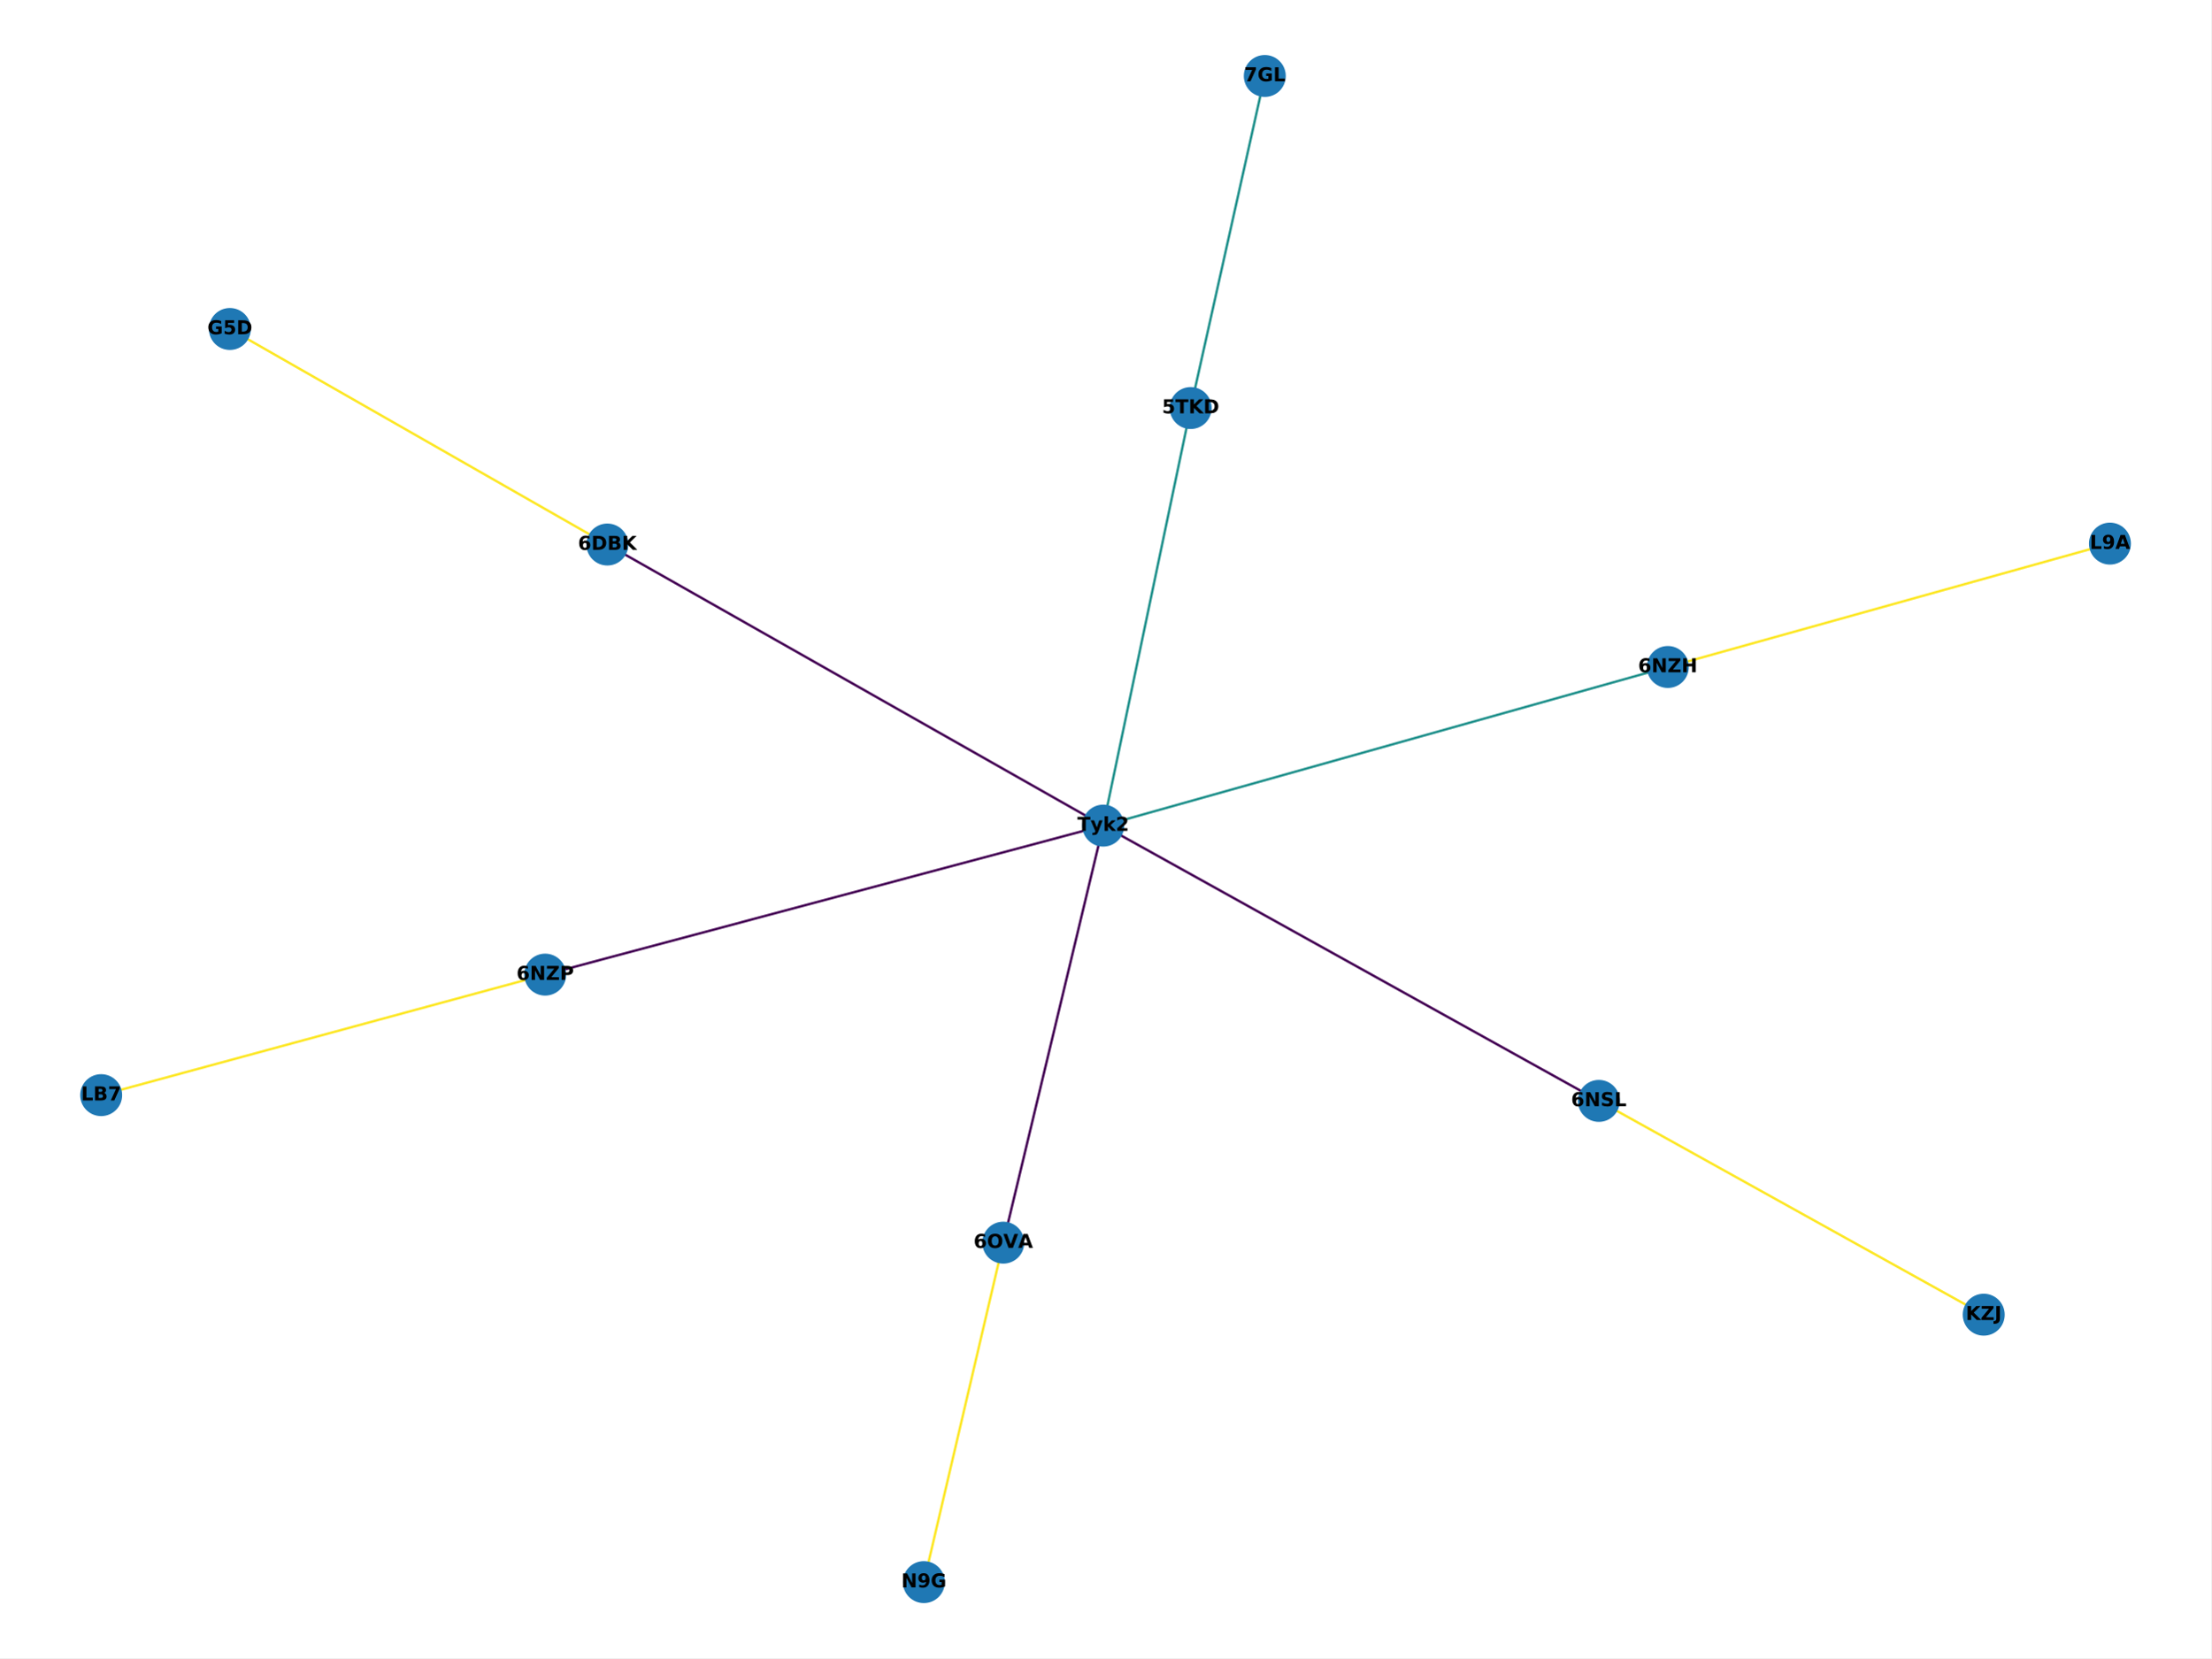
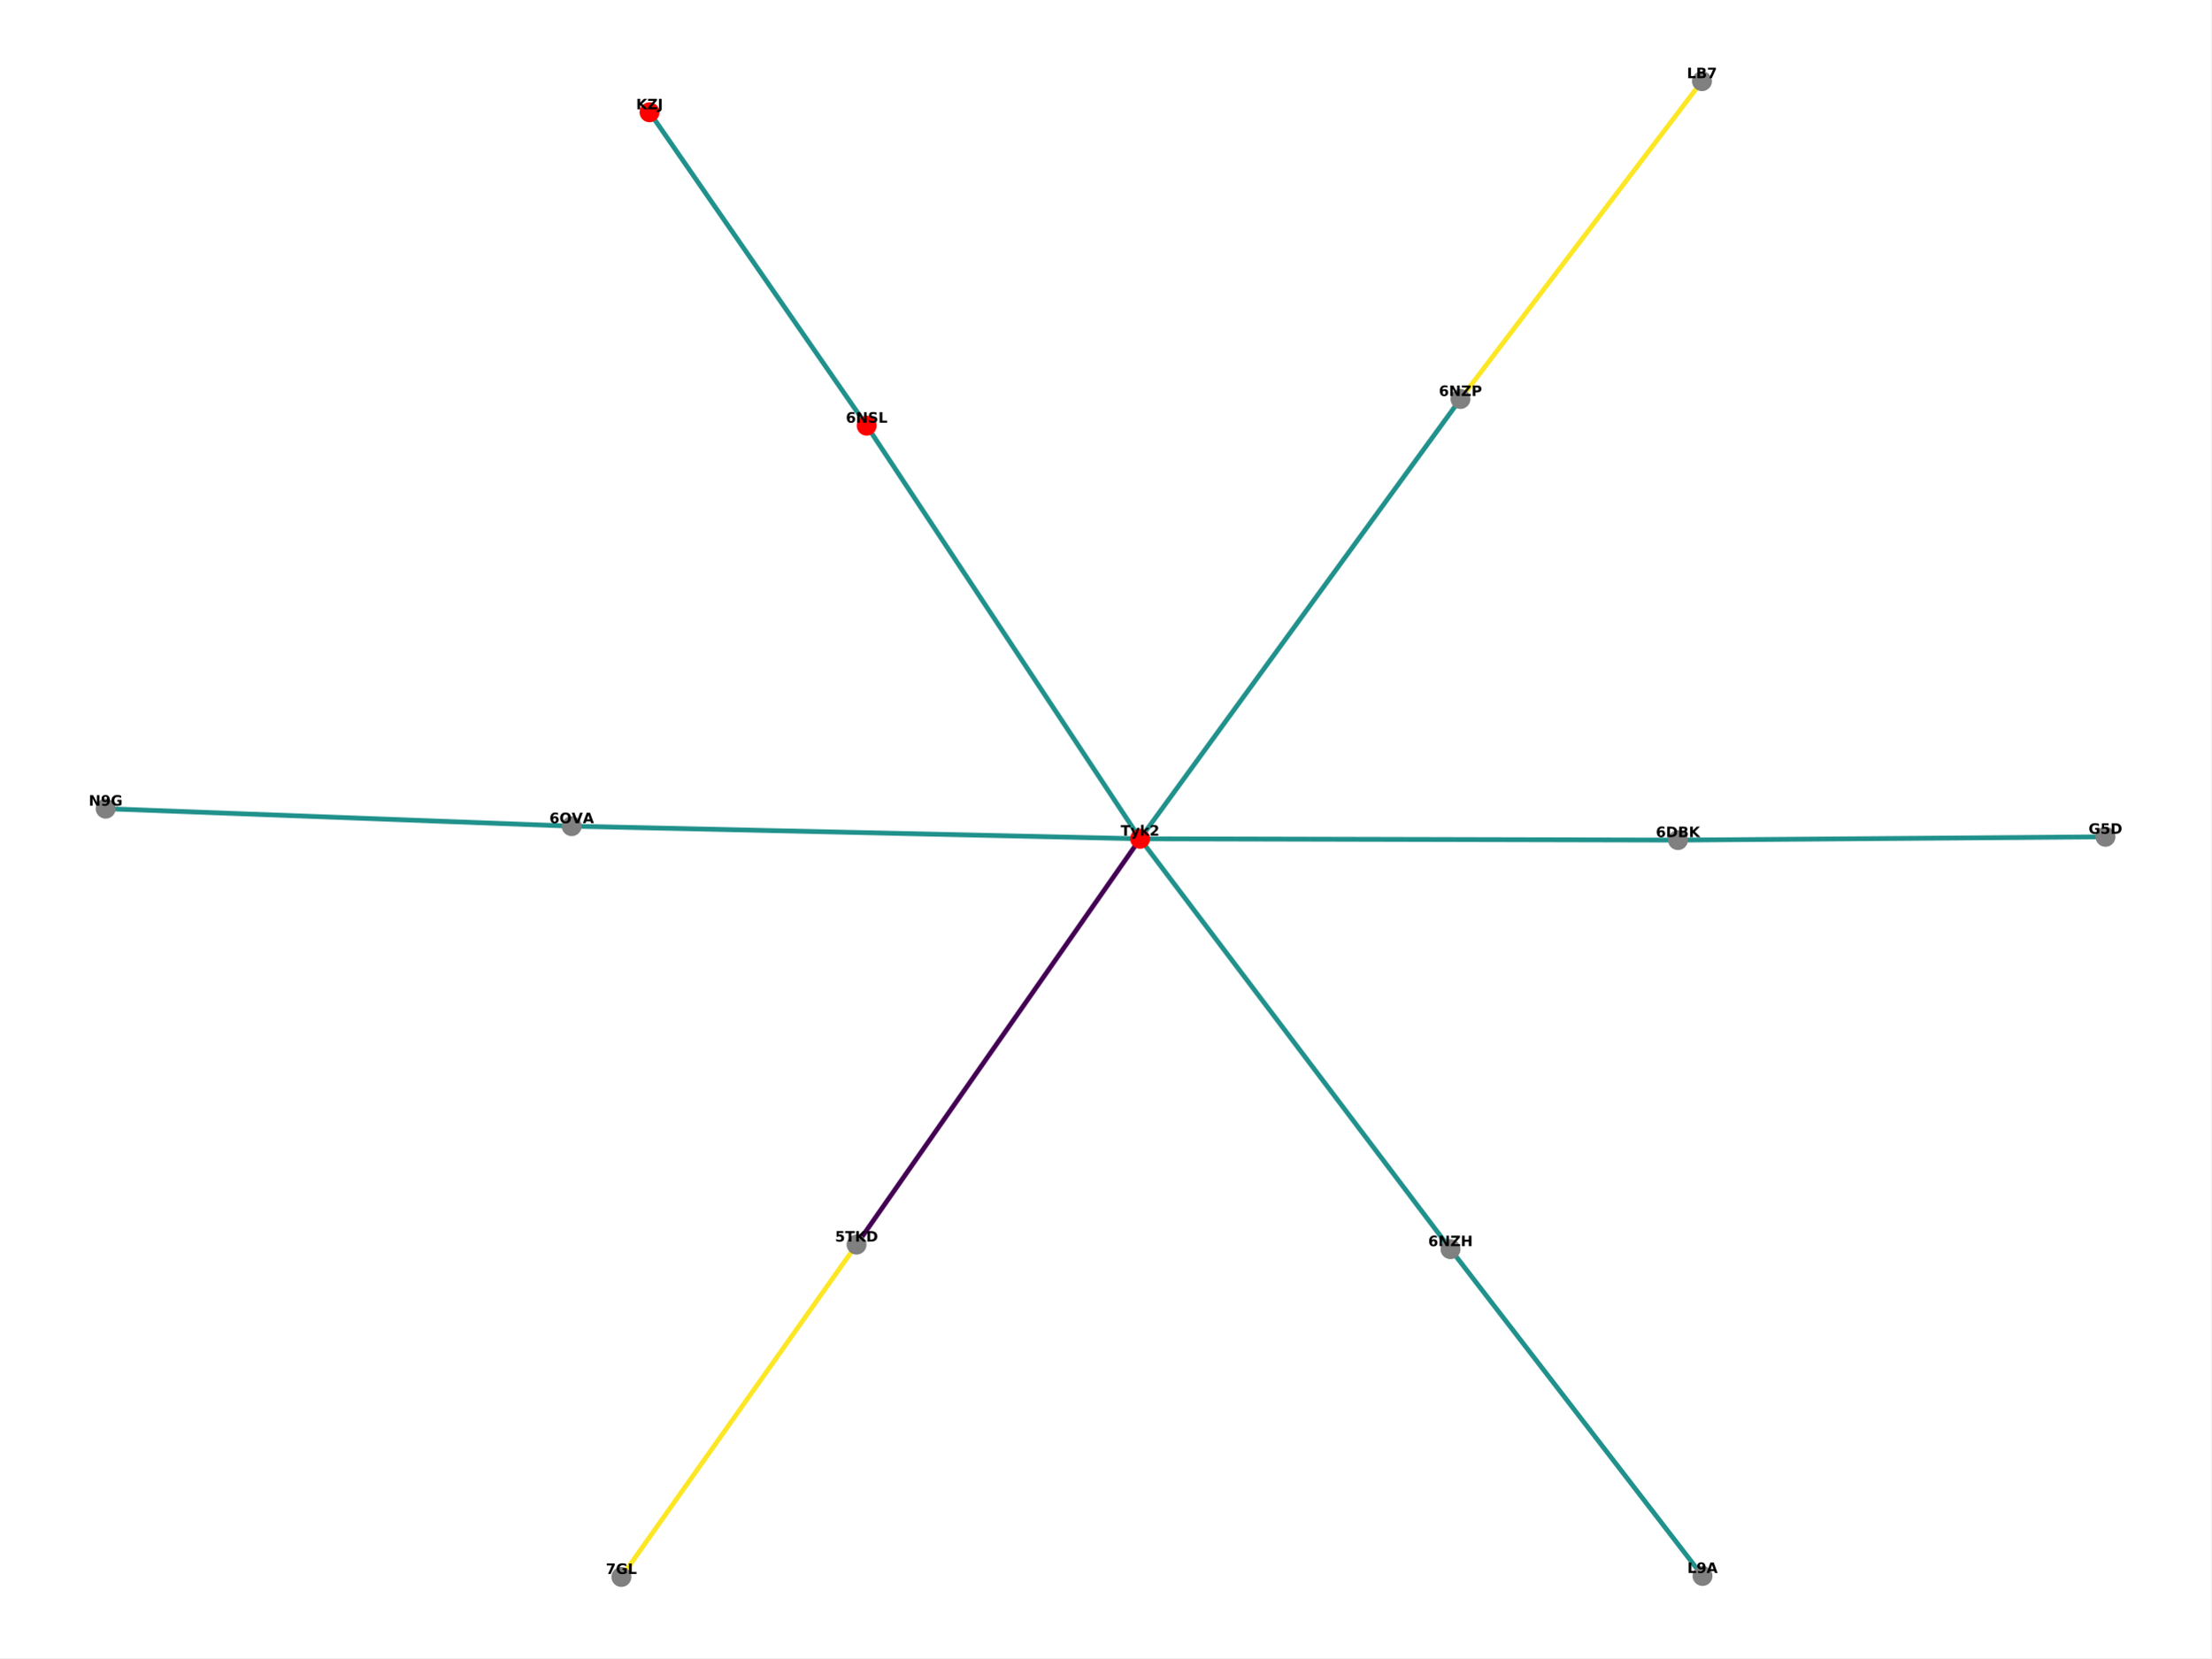
<svg xmlns="http://www.w3.org/2000/svg" xmlns:xlink="http://www.w3.org/1999/xlink" height="345.6pt" version="1.1" viewBox="0 0 460.8 345.6" width="460.8pt">
  <defs>
    <style type="text/css">
*{stroke-linecap:butt;stroke-linejoin:round;}
  </style>
  </defs>
  <g id="figure_1">
    <g id="patch_1">
      <path d="M 0 345.6  L 460.8 345.6  L 460.8 0  L 0 0  z " style="fill:#ffffff;" />
    </g>
    <g id="axes_1">
      <g id="LineCollection_1">
-         <path clip-path="url(#p5e2de37dfa)" d="M 248.141 85.045  L 229.918 172.083  " style="fill:none;stroke:#21918c;stroke-width:0.5;" />
-         <path clip-path="url(#p5e2de37dfa)" d="M 248.141 85.045  L 263.586 15.837  " style="fill:none;stroke:#21918c;stroke-width:0.5;" />
-         <path clip-path="url(#p5e2de37dfa)" d="M 439.718 113.302  L 347.58 139.018  " style="fill:none;stroke:#fde725;stroke-width:0.5;" />
-         <path clip-path="url(#p5e2de37dfa)" d="M 192.534 329.763  L 209.089 259.007  " style="fill:none;stroke:#fde725;stroke-width:0.5;" />
-         <path clip-path="url(#p5e2de37dfa)" d="M 21.082 228.26  L 113.613 203.142  " style="fill:none;stroke:#fde725;stroke-width:0.5;" />
-         <path clip-path="url(#p5e2de37dfa)" d="M 413.415 274.023  L 333.206 229.461  " style="fill:none;stroke:#fde725;stroke-width:0.5;" />
-         <path clip-path="url(#p5e2de37dfa)" d="M 347.58 139.018  L 229.918 172.083  " style="fill:none;stroke:#21918c;stroke-width:0.5;" />
-         <path clip-path="url(#p5e2de37dfa)" d="M 229.918 172.083  L 126.572 113.494  " style="fill:none;stroke:#440154;stroke-width:0.5;" />
-         <path clip-path="url(#p5e2de37dfa)" d="M 229.918 172.083  L 333.206 229.461  " style="fill:none;stroke:#440154;stroke-width:0.5;" />
-         <path clip-path="url(#p5e2de37dfa)" d="M 229.918 172.083  L 113.613 203.142  " style="fill:none;stroke:#440154;stroke-width:0.5;" />
-         <path clip-path="url(#p5e2de37dfa)" d="M 229.918 172.083  L 209.089 259.007  " style="fill:none;stroke:#440154;stroke-width:0.5;" />
-         <path clip-path="url(#p5e2de37dfa)" d="M 47.904 68.566  L 126.572 113.494  " style="fill:none;stroke:#fde725;stroke-width:0.5;" />
+         <path clip-path="url(#pd6869e59a2)" d="M 354.7 16.914  L 304.37 83.154  " style="fill:none;stroke:#fde725;" />
+         <path clip-path="url(#pd6869e59a2)" d="M 349.695 175.103  L 237.601 174.831  " style="fill:none;stroke:#21918c;" />
+         <path clip-path="url(#pd6869e59a2)" d="M 349.695 175.103  L 438.782 174.415  " style="fill:none;stroke:#21918c;" />
+         <path clip-path="url(#pd6869e59a2)" d="M 129.494 328.686  L 178.504 259.417  " style="fill:none;stroke:#fde725;" />
+         <path clip-path="url(#pd6869e59a2)" d="M 180.613 88.719  L 237.601 174.831  " style="fill:none;stroke:#21918c;" />
+         <path clip-path="url(#pd6869e59a2)" d="M 180.613 88.719  L 135.364 23.401  " style="fill:none;stroke:#21918c;" />
+         <path clip-path="url(#pd6869e59a2)" d="M 304.37 83.154  L 237.601 174.831  " style="fill:none;stroke:#21918c;" />
+         <path clip-path="url(#pd6869e59a2)" d="M 302.291 260.371  L 237.601 174.831  " style="fill:none;stroke:#21918c;" />
+         <path clip-path="url(#pd6869e59a2)" d="M 302.291 260.371  L 354.813 328.479  " style="fill:none;stroke:#21918c;" />
+         <path clip-path="url(#pd6869e59a2)" d="M 119.135 172.202  L 237.601 174.831  " style="fill:none;stroke:#21918c;" />
+         <path clip-path="url(#pd6869e59a2)" d="M 119.135 172.202  L 22.018 168.552  " style="fill:none;stroke:#21918c;" />
+         <path clip-path="url(#pd6869e59a2)" d="M 237.601 174.831  L 178.504 259.417  " style="fill:none;stroke:#440154;" />
      </g>
      <g id="PathCollection_1">
        <defs>
-           <path d="M 0 3.873  C 1.027 3.873 2.012 3.465 2.739 2.739  C 3.465 2.012 3.873 1.027 3.873 0  C 3.873 -1.027 3.465 -2.012 2.739 -2.739  C 2.012 -3.465 1.027 -3.873 0 -3.873  C -1.027 -3.873 -2.012 -3.465 -2.739 -2.739  C -3.465 -2.012 -3.873 -1.027 -3.873 0  C -3.873 1.027 -3.465 2.012 -2.739 2.739  C -2.012 3.465 -1.027 3.873 0 3.873  z " id="m273e385363" style="stroke:#1f78b4;" />
+           <path d="M 0 1.581  C 0.419 1.581 0.822 1.415 1.118 1.118  C 1.415 0.822 1.581 0.419 1.581 0  C 1.581 -0.419 1.415 -0.822 1.118 -1.118  C 0.822 -1.415 0.419 -1.581 0 -1.581  C -0.419 -1.581 -0.822 -1.415 -1.118 -1.118  C -1.415 -0.822 -1.581 -0.419 -1.581 0  C -1.581 0.419 -1.415 0.822 -1.118 1.118  C -0.822 1.415 -0.419 1.581 0 1.581  z " id="C0_0_ac1029ef9b" />
        </defs>
-         <g clip-path="url(#p5e2de37dfa)">
-           <use style="fill:#1f78b4;stroke:#1f78b4;" x="248.141" xlink:href="#m273e385363" y="85.045" />
-           <use style="fill:#1f78b4;stroke:#1f78b4;" x="439.718" xlink:href="#m273e385363" y="113.302" />
-           <use style="fill:#1f78b4;stroke:#1f78b4;" x="192.534" xlink:href="#m273e385363" y="329.763" />
-           <use style="fill:#1f78b4;stroke:#1f78b4;" x="21.082" xlink:href="#m273e385363" y="228.26" />
-           <use style="fill:#1f78b4;stroke:#1f78b4;" x="413.415" xlink:href="#m273e385363" y="274.023" />
-           <use style="fill:#1f78b4;stroke:#1f78b4;" x="347.58" xlink:href="#m273e385363" y="139.018" />
-           <use style="fill:#1f78b4;stroke:#1f78b4;" x="229.918" xlink:href="#m273e385363" y="172.083" />
-           <use style="fill:#1f78b4;stroke:#1f78b4;" x="333.206" xlink:href="#m273e385363" y="229.461" />
-           <use style="fill:#1f78b4;stroke:#1f78b4;" x="263.586" xlink:href="#m273e385363" y="15.837" />
-           <use style="fill:#1f78b4;stroke:#1f78b4;" x="47.904" xlink:href="#m273e385363" y="68.566" />
-           <use style="fill:#1f78b4;stroke:#1f78b4;" x="126.572" xlink:href="#m273e385363" y="113.494" />
-           <use style="fill:#1f78b4;stroke:#1f78b4;" x="113.613" xlink:href="#m273e385363" y="203.142" />
-           <use style="fill:#1f78b4;stroke:#1f78b4;" x="209.089" xlink:href="#m273e385363" y="259.007" />
+         <g clip-path="url(#pd6869e59a2)">
+           <use style="fill:#808080;stroke:#808080;" x="354.7" xlink:href="#C0_0_ac1029ef9b" y="16.914" />
+         </g>
+         <g clip-path="url(#pd6869e59a2)">
+           <use style="fill:#808080;stroke:#808080;" x="349.695" xlink:href="#C0_0_ac1029ef9b" y="175.103" />
+         </g>
+         <g clip-path="url(#pd6869e59a2)">
+           <use style="fill:#808080;stroke:#808080;" x="438.782" xlink:href="#C0_0_ac1029ef9b" y="174.415" />
+         </g>
+         <g clip-path="url(#pd6869e59a2)">
+           <use style="fill:#808080;stroke:#808080;" x="129.494" xlink:href="#C0_0_ac1029ef9b" y="328.686" />
+         </g>
+         <g clip-path="url(#pd6869e59a2)">
+           <use style="fill:#ff0000;stroke:#ff0000;" x="180.613" xlink:href="#C0_0_ac1029ef9b" y="88.719" />
+         </g>
+         <g clip-path="url(#pd6869e59a2)">
+           <use style="fill:#808080;stroke:#808080;" x="304.37" xlink:href="#C0_0_ac1029ef9b" y="83.154" />
+         </g>
+         <g clip-path="url(#pd6869e59a2)">
+           <use style="fill:#808080;stroke:#808080;" x="302.291" xlink:href="#C0_0_ac1029ef9b" y="260.371" />
+         </g>
+         <g clip-path="url(#pd6869e59a2)">
+           <use style="fill:#808080;stroke:#808080;" x="119.135" xlink:href="#C0_0_ac1029ef9b" y="172.202" />
+         </g>
+         <g clip-path="url(#pd6869e59a2)">
+           <use style="fill:#ff0000;stroke:#ff0000;" x="135.364" xlink:href="#C0_0_ac1029ef9b" y="23.401" />
+         </g>
+         <g clip-path="url(#pd6869e59a2)">
+           <use style="fill:#808080;stroke:#808080;" x="22.018" xlink:href="#C0_0_ac1029ef9b" y="168.552" />
+         </g>
+         <g clip-path="url(#pd6869e59a2)">
+           <use style="fill:#ff0000;stroke:#ff0000;" x="237.601" xlink:href="#C0_0_ac1029ef9b" y="174.831" />
+         </g>
+         <g clip-path="url(#pd6869e59a2)">
+           <use style="fill:#808080;stroke:#808080;" x="178.504" xlink:href="#C0_0_ac1029ef9b" y="259.417" />
+         </g>
+         <g clip-path="url(#pd6869e59a2)">
+           <use style="fill:#808080;stroke:#808080;" x="354.813" xlink:href="#C0_0_ac1029ef9b" y="328.479" />
        </g>
      </g>
      <g id="text_1">
-         <g clip-path="url(#p5e2de37dfa)">
-           <defs>
+         <g clip-path="url(#pd6869e59a2)">
+           <defs>
+             <path d="M 9.188 72.906  L 27.984 72.906  L 27.984 14.203  L 60.984 14.203  L 60.984 0  L 9.188 0  z " id="DejaVuSans-Bold-76" />
+             <path d="M 38.375 44.672  Q 42.828 44.672 45.109 46.625  Q 47.406 48.578 47.406 52.391  Q 47.406 56.156 45.109 58.125  Q 42.828 60.109 38.375 60.109  L 27.984 60.109  L 27.984 44.672  z M 39.016 12.797  Q 44.672 12.797 47.531 15.188  Q 50.391 17.578 50.391 22.406  Q 50.391 27.156 47.562 29.516  Q 44.734 31.891 39.016 31.891  L 27.984 31.891  L 27.984 12.797  z M 56.5 39.016  Q 62.547 37.25 65.859 32.516  Q 69.188 27.781 69.188 20.906  Q 69.188 10.359 62.062 5.172  Q 54.938 0 40.375 0  L 9.188 0  L 9.188 72.906  L 37.406 72.906  Q 52.594 72.906 59.406 68.312  Q 66.219 63.719 66.219 53.609  Q 66.219 48.297 63.719 44.562  Q 61.234 40.828 56.5 39.016  z " id="DejaVuSans-Bold-66" />
+             <path d="M 6.688 72.906  L 61.625 72.906  L 61.625 62.312  L 33.203 0  L 14.891 0  L 41.797 59.078  L 6.688 59.078  z " id="DejaVuSans-Bold-55" />
+           </defs>
+           <g transform="translate(351.5575 16.29048)scale(0.03 -0.03)">
+             <use xlink:href="#DejaVuSans-Bold-76" />
+             <use x="63.721" xlink:href="#DejaVuSans-Bold-66" />
+             <use x="139.941" xlink:href="#DejaVuSans-Bold-55" />
+           </g>
+         </g>
+       </g>
+       <g id="text_2">
+         <g clip-path="url(#pd6869e59a2)">
+           <defs>
+             <path d="M 36.188 35.984  Q 31.25 35.984 28.781 32.781  Q 26.312 29.594 26.312 23.188  Q 26.312 16.797 28.781 13.594  Q 31.25 10.406 36.188 10.406  Q 41.156 10.406 43.625 13.594  Q 46.094 16.797 46.094 23.188  Q 46.094 29.594 43.625 32.781  Q 41.156 35.984 36.188 35.984  z M 59.422 71  L 59.422 57.516  Q 54.781 59.719 50.672 60.766  Q 46.578 61.812 42.672 61.812  Q 34.281 61.812 29.594 57.141  Q 24.906 52.484 24.125 43.312  Q 27.344 45.703 31.094 46.891  Q 34.859 48.094 39.312 48.094  Q 50.484 48.094 57.344 41.547  Q 64.203 35.016 64.203 24.422  Q 64.203 12.703 56.531 5.641  Q 48.875 -1.422 35.984 -1.422  Q 21.781 -1.422 13.984 8.172  Q 6.203 17.781 6.203 35.406  Q 6.203 53.469 15.312 63.797  Q 24.422 74.125 40.281 74.125  Q 45.312 74.125 50.047 73.344  Q 54.781 72.562 59.422 71  z " id="DejaVuSans-Bold-54" />
+             <path d="M 27.984 58.688  L 27.984 14.203  L 34.719 14.203  Q 46.234 14.203 52.312 19.922  Q 58.406 25.641 58.406 36.531  Q 58.406 47.359 52.344 53.016  Q 46.297 58.688 34.719 58.688  z M 9.188 72.906  L 29 72.906  Q 45.609 72.906 53.734 70.531  Q 61.859 68.172 67.672 62.5  Q 72.797 57.562 75.281 51.109  Q 77.781 44.672 77.781 36.531  Q 77.781 28.266 75.281 21.797  Q 72.797 15.328 67.672 10.406  Q 61.812 4.734 53.609 2.359  Q 45.406 0 29 0  L 9.188 0  z " id="DejaVuSans-Bold-68" />
+             <path d="M 9.188 72.906  L 27.984 72.906  L 27.984 46.297  L 55.078 72.906  L 76.906 72.906  L 41.797 38.375  L 80.516 0  L 56.984 0  L 27.984 28.719  L 27.984 0  L 9.188 0  z " id="DejaVuSans-Bold-75" />
+           </defs>
+           <g transform="translate(345.1002 174.4792)scale(0.03 -0.03)">
+             <use xlink:href="#DejaVuSans-Bold-54" />
+             <use x="69.58" xlink:href="#DejaVuSans-Bold-68" />
+             <use x="152.588" xlink:href="#DejaVuSans-Bold-66" />
+             <use x="228.809" xlink:href="#DejaVuSans-Bold-75" />
+           </g>
+         </g>
+       </g>
+       <g id="text_3">
+         <g clip-path="url(#pd6869e59a2)">
+           <defs>
+             <path d="M 74.703 5.422  Q 67.672 2 60.109 0.281  Q 52.547 -1.422 44.484 -1.422  Q 26.266 -1.422 15.625 8.766  Q 4.984 18.953 4.984 36.375  Q 4.984 54 15.812 64.109  Q 26.656 74.219 45.516 74.219  Q 52.781 74.219 59.438 72.844  Q 66.109 71.484 72.016 68.797  L 72.016 53.719  Q 65.922 57.172 59.891 58.875  Q 53.859 60.594 47.797 60.594  Q 36.578 60.594 30.5 54.312  Q 24.422 48.047 24.422 36.375  Q 24.422 24.812 30.281 18.5  Q 36.141 12.203 46.922 12.203  Q 49.859 12.203 52.375 12.562  Q 54.891 12.938 56.891 13.719  L 56.891 27.875  L 45.406 27.875  L 45.406 40.484  L 74.703 40.484  z " id="DejaVuSans-Bold-71" />
            <path d="M 10.594 72.906  L 57.328 72.906  L 57.328 59.078  L 25.594 59.078  L 25.594 47.797  Q 27.734 48.391 29.906 48.703  Q 32.078 49.031 34.422 49.031  Q 47.75 49.031 55.172 42.359  Q 62.594 35.688 62.594 23.781  Q 62.594 11.969 54.516 5.266  Q 46.438 -1.422 32.078 -1.422  Q 25.875 -1.422 19.797 -0.219  Q 13.719 0.984 7.719 3.422  L 7.719 18.219  Q 13.672 14.797 19.016 13.078  Q 24.359 11.375 29.109 11.375  Q 35.938 11.375 39.859 14.719  Q 43.797 18.062 43.797 23.781  Q 43.797 29.547 39.859 32.859  Q 35.938 36.188 29.109 36.188  Q 25.047 36.188 20.453 35.125  Q 15.875 34.078 10.594 31.891  z " id="DejaVuSans-Bold-53" />
+           </defs>
+           <g transform="translate(435.2622 173.7915)scale(0.03 -0.03)">
+             <use xlink:href="#DejaVuSans-Bold-71" />
+             <use x="82.08" xlink:href="#DejaVuSans-Bold-53" />
+             <use x="151.66" xlink:href="#DejaVuSans-Bold-68" />
+           </g>
+         </g>
+       </g>
+       <g id="text_4">
+         <g clip-path="url(#pd6869e59a2)">
+           <g transform="translate(126.2638 328.0617)scale(0.03 -0.03)">
+             <use xlink:href="#DejaVuSans-Bold-55" />
+             <use x="69.58" xlink:href="#DejaVuSans-Bold-71" />
+             <use x="151.66" xlink:href="#DejaVuSans-Bold-76" />
+           </g>
+         </g>
+       </g>
+       <g id="text_5">
+         <g clip-path="url(#pd6869e59a2)">
+           <defs>
+             <path d="M 9.188 72.906  L 30.172 72.906  L 56.688 22.906  L 56.688 72.906  L 74.516 72.906  L 74.516 0  L 53.516 0  L 27 50  L 27 0  L 9.188 0  z " id="DejaVuSans-Bold-78" />
+             <path d="M 59.906 70.609  L 59.906 55.172  Q 53.906 57.859 48.188 59.219  Q 42.484 60.594 37.406 60.594  Q 30.672 60.594 27.438 58.734  Q 24.219 56.891 24.219 52.984  Q 24.219 50.047 26.391 48.406  Q 28.562 46.781 34.281 45.609  L 42.281 44  Q 54.438 41.547 59.562 36.562  Q 64.703 31.594 64.703 22.406  Q 64.703 10.359 57.547 4.469  Q 50.391 -1.422 35.688 -1.422  Q 28.766 -1.422 21.781 -0.094  Q 14.797 1.219 7.812 3.812  L 7.812 19.672  Q 14.797 15.969 21.312 14.078  Q 27.828 12.203 33.891 12.203  Q 40.047 12.203 43.312 14.25  Q 46.578 16.312 46.578 20.125  Q 46.578 23.531 44.359 25.391  Q 42.141 27.25 35.5 28.719  L 28.219 30.328  Q 17.281 32.672 12.219 37.797  Q 7.172 42.922 7.172 51.609  Q 7.172 62.5 14.203 68.359  Q 21.234 74.219 34.422 74.219  Q 40.438 74.219 46.781 73.312  Q 53.125 72.406 59.906 70.609  z " id="DejaVuSans-Bold-83" />
+           </defs>
+           <g transform="translate(176.278 88.09475)scale(0.03 -0.03)">
+             <use xlink:href="#DejaVuSans-Bold-54" />
+             <use x="69.58" xlink:href="#DejaVuSans-Bold-78" />
+             <use x="153.271" xlink:href="#DejaVuSans-Bold-83" />
+             <use x="225.293" xlink:href="#DejaVuSans-Bold-76" />
+           </g>
+         </g>
+       </g>
+       <g id="text_6">
+         <g clip-path="url(#pd6869e59a2)">
+           <defs>
+             <path d="M 5.609 72.906  L 66.891 72.906  L 66.891 61.531  L 27.781 14.203  L 68.016 14.203  L 68.016 0  L 4.5 0  L 4.5 11.375  L 43.609 58.688  L 5.609 58.688  z " id="DejaVuSans-Bold-90" />
+             <path d="M 9.188 72.906  L 40.375 72.906  Q 54.297 72.906 61.734 66.719  Q 69.188 60.547 69.188 49.125  Q 69.188 37.641 61.734 31.469  Q 54.297 25.297 40.375 25.297  L 27.984 25.297  L 27.984 0  L 9.188 0  z M 27.984 59.281  L 27.984 38.922  L 38.375 38.922  Q 43.844 38.922 46.828 41.578  Q 49.812 44.234 49.812 49.125  Q 49.812 54 46.828 56.641  Q 43.844 59.281 38.375 59.281  z " id="DejaVuSans-Bold-80" />
+           </defs>
+           <g transform="translate(299.8836 82.53022)scale(0.03 -0.03)">
+             <use xlink:href="#DejaVuSans-Bold-54" />
+             <use x="69.58" xlink:href="#DejaVuSans-Bold-78" />
+             <use x="153.271" xlink:href="#DejaVuSans-Bold-90" />
+             <use x="225.781" xlink:href="#DejaVuSans-Bold-80" />
+           </g>
+         </g>
+       </g>
+       <g id="text_7">
+         <g clip-path="url(#pd6869e59a2)">
+           <defs>
+             <path d="M 9.188 72.906  L 27.984 72.906  L 27.984 45.125  L 55.719 45.125  L 55.719 72.906  L 74.516 72.906  L 74.516 0  L 55.719 0  L 55.719 30.906  L 27.984 30.906  L 27.984 0  L 9.188 0  z " id="DejaVuSans-Bold-72" />
+           </defs>
+           <g transform="translate(297.6494 259.7474)scale(0.03 -0.03)">
+             <use xlink:href="#DejaVuSans-Bold-54" />
+             <use x="69.58" xlink:href="#DejaVuSans-Bold-78" />
+             <use x="153.271" xlink:href="#DejaVuSans-Bold-90" />
+             <use x="225.781" xlink:href="#DejaVuSans-Bold-72" />
+           </g>
+         </g>
+       </g>
+       <g id="text_8">
+         <g clip-path="url(#pd6869e59a2)">
+           <defs>
+             <path d="M 42.484 60.594  Q 33.891 60.594 29.156 54.25  Q 24.422 47.906 24.422 36.375  Q 24.422 24.906 29.156 18.547  Q 33.891 12.203 42.484 12.203  Q 51.125 12.203 55.859 18.547  Q 60.594 24.906 60.594 36.375  Q 60.594 47.906 55.859 54.25  Q 51.125 60.594 42.484 60.594  z M 42.484 74.219  Q 60.062 74.219 70.016 64.156  Q 79.984 54.109 79.984 36.375  Q 79.984 18.703 70.016 8.641  Q 60.062 -1.422 42.484 -1.422  Q 24.953 -1.422 14.969 8.641  Q 4.984 18.703 4.984 36.375  Q 4.984 54.109 14.969 64.156  Q 24.953 74.219 42.484 74.219  z " id="DejaVuSans-Bold-79" />
+             <path d="M 0.484 72.906  L 19.391 72.906  L 38.719 19.094  L 58.016 72.906  L 76.906 72.906  L 49.906 0  L 27.484 0  z " id="DejaVuSans-Bold-86" />
+             <path d="M 53.422 13.281  L 24.031 13.281  L 19.391 0  L 0.484 0  L 27.484 72.906  L 49.906 72.906  L 76.906 0  L 58.016 0  z M 28.719 26.812  L 48.688 26.812  L 38.719 55.812  z " id="DejaVuSans-Bold-65" />
+           </defs>
+           <g transform="translate(114.4959 171.5779)scale(0.03 -0.03)">
+             <use xlink:href="#DejaVuSans-Bold-54" />
+             <use x="69.58" xlink:href="#DejaVuSans-Bold-79" />
+             <use x="154.559" xlink:href="#DejaVuSans-Bold-86" />
+             <use x="231.857" xlink:href="#DejaVuSans-Bold-65" />
+           </g>
+         </g>
+       </g>
+       <g id="text_9">
+         <g clip-path="url(#pd6869e59a2)">
+           <defs>
+             <path d="M 9.188 72.906  L 27.984 72.906  L 27.984 7.078  Q 27.984 -6.547 20.578 -13.281  Q 13.188 -20.016 -1.812 -20.016  L -5.609 -20.016  L -5.609 -5.812  L -2.688 -5.812  Q 3.172 -5.812 6.172 -2.531  Q 9.188 0.734 9.188 7.078  z " id="DejaVuSans-Bold-74" />
+           </defs>
+           <g transform="translate(132.556 22.77744)scale(0.03 -0.03)">
+             <use xlink:href="#DejaVuSans-Bold-75" />
+             <use x="77.49" xlink:href="#DejaVuSans-Bold-90" />
+             <use x="150" xlink:href="#DejaVuSans-Bold-74" />
+           </g>
+         </g>
+       </g>
+       <g id="text_10">
+         <g clip-path="url(#pd6869e59a2)">
+           <defs>
+             <path d="M 10.016 1.609  L 10.016 15.094  Q 14.5 12.984 18.594 11.938  Q 22.703 10.891 26.703 10.891  Q 35.109 10.891 39.797 15.547  Q 44.484 20.219 45.312 29.391  Q 42 26.953 38.234 25.734  Q 34.469 24.516 30.078 24.516  Q 18.891 24.516 12.031 31.031  Q 5.172 37.547 5.172 48.188  Q 5.172 59.969 12.812 67.047  Q 20.453 74.125 33.297 74.125  Q 47.562 74.125 55.375 64.5  Q 63.188 54.891 63.188 37.312  Q 63.188 19.234 54.047 8.906  Q 44.922 -1.422 29 -1.422  Q 23.875 -1.422 19.188 -0.656  Q 14.5 0.094 10.016 1.609  z M 33.203 36.719  Q 38.141 36.719 40.625 39.906  Q 43.109 43.109 43.109 49.516  Q 43.109 55.859 40.625 59.078  Q 38.141 62.312 33.203 62.312  Q 28.266 62.312 25.781 59.078  Q 23.297 55.859 23.297 49.516  Q 23.297 43.109 25.781 39.906  Q 28.266 36.719 33.203 36.719  z " id="DejaVuSans-Bold-57" />
+           </defs>
+           <g transform="translate(18.48757 167.9277)scale(0.03 -0.03)">
+             <use xlink:href="#DejaVuSans-Bold-78" />
+             <use x="83.691" xlink:href="#DejaVuSans-Bold-57" />
+             <use x="153.271" xlink:href="#DejaVuSans-Bold-71" />
+           </g>
+         </g>
+       </g>
+       <g id="text_11">
+         <g clip-path="url(#pd6869e59a2)">
+           <defs>
            <path d="M 0.484 72.906  L 67.672 72.906  L 67.672 58.688  L 43.5 58.688  L 43.5 0  L 24.703 0  L 24.703 58.688  L 0.484 58.688  z " id="DejaVuSans-Bold-84" />
-             <path d="M 9.188 72.906  L 27.984 72.906  L 27.984 46.297  L 55.078 72.906  L 76.906 72.906  L 41.797 38.375  L 80.516 0  L 56.984 0  L 27.984 28.719  L 27.984 0  L 9.188 0  z " id="DejaVuSans-Bold-75" />
-             <path d="M 27.984 58.688  L 27.984 14.203  L 34.719 14.203  Q 46.234 14.203 52.312 19.922  Q 58.406 25.641 58.406 36.531  Q 58.406 47.359 52.344 53.016  Q 46.297 58.688 34.719 58.688  z M 9.188 72.906  L 29 72.906  Q 45.609 72.906 53.734 70.531  Q 61.859 68.172 67.672 62.5  Q 72.797 57.562 75.281 51.109  Q 77.781 44.672 77.781 36.531  Q 77.781 28.266 75.281 21.797  Q 72.797 15.328 67.672 10.406  Q 61.812 4.734 53.609 2.359  Q 45.406 0 29 0  L 9.188 0  z " id="DejaVuSans-Bold-68" />
-           </defs>
-           <g transform="translate(242.1748 86.14913)scale(0.04 -0.04)">
+             <path d="M 1.219 54.688  L 18.703 54.688  L 33.406 17.578  L 45.906 54.688  L 63.375 54.688  L 40.375 -5.172  Q 36.922 -14.312 32.297 -17.938  Q 27.688 -21.578 20.125 -21.578  L 10.016 -21.578  L 10.016 -10.109  L 15.484 -10.109  Q 19.922 -10.109 21.938 -8.688  Q 23.969 -7.281 25.094 -3.609  L 25.594 -2.094  z " id="DejaVuSans-Bold-121" />
+             <path d="M 8.406 75.984  L 25.875 75.984  L 25.875 34.625  L 46 54.688  L 66.312 54.688  L 39.594 29.594  L 68.406 0  L 47.219 0  L 25.875 22.797  L 25.875 0  L 8.406 0  z " id="DejaVuSans-Bold-107" />
+             <path d="M 28.812 13.812  L 60.891 13.812  L 60.891 0  L 7.906 0  L 7.906 13.812  L 34.516 37.312  Q 38.094 40.531 39.797 43.609  Q 41.5 46.688 41.5 50  Q 41.5 55.125 38.062 58.25  Q 34.625 61.375 28.906 61.375  Q 24.516 61.375 19.281 59.5  Q 14.062 57.625 8.109 53.906  L 8.109 69.922  Q 14.453 72.016 20.656 73.109  Q 26.859 74.219 32.812 74.219  Q 45.906 74.219 53.156 68.453  Q 60.406 62.703 60.406 52.391  Q 60.406 46.438 57.328 41.281  Q 54.25 36.141 44.391 27.484  z " id="DejaVuSans-Bold-50" />
+           </defs>
+           <g transform="translate(233.5613 174.1835)scale(0.03 -0.03)">
+             <use xlink:href="#DejaVuSans-Bold-84" />
+             <use x="68.041" xlink:href="#DejaVuSans-Bold-121" />
+             <use x="133.227" xlink:href="#DejaVuSans-Bold-107" />
+             <use x="199.73" xlink:href="#DejaVuSans-Bold-50" />
+           </g>
+         </g>
+       </g>
+       <g id="text_12">
+         <g clip-path="url(#pd6869e59a2)">
+           <g transform="translate(174.0292 258.7929)scale(0.03 -0.03)">
            <use xlink:href="#DejaVuSans-Bold-53" />
            <use x="69.58" xlink:href="#DejaVuSans-Bold-84" />
            <use x="137.793" xlink:href="#DejaVuSans-Bold-75" />
            <use x="215.283" xlink:href="#DejaVuSans-Bold-68" />
          </g>
        </g>
      </g>
-       <g id="text_2">
-         <g clip-path="url(#p5e2de37dfa)">
-           <defs>
-             <path d="M 9.188 72.906  L 27.984 72.906  L 27.984 14.203  L 60.984 14.203  L 60.984 0  L 9.188 0  z " id="DejaVuSans-Bold-76" />
-             <path d="M 10.016 1.609  L 10.016 15.094  Q 14.5 12.984 18.594 11.938  Q 22.703 10.891 26.703 10.891  Q 35.109 10.891 39.797 15.547  Q 44.484 20.219 45.312 29.391  Q 42 26.953 38.234 25.734  Q 34.469 24.516 30.078 24.516  Q 18.891 24.516 12.031 31.031  Q 5.172 37.547 5.172 48.188  Q 5.172 59.969 12.812 67.047  Q 20.453 74.125 33.297 74.125  Q 47.562 74.125 55.375 64.5  Q 63.188 54.891 63.188 37.312  Q 63.188 19.234 54.047 8.906  Q 44.922 -1.422 29 -1.422  Q 23.875 -1.422 19.188 -0.656  Q 14.5 0.094 10.016 1.609  z M 33.203 36.719  Q 38.141 36.719 40.625 39.906  Q 43.109 43.109 43.109 49.516  Q 43.109 55.859 40.625 59.078  Q 38.141 62.312 33.203 62.312  Q 28.266 62.312 25.781 59.078  Q 23.297 55.859 23.297 49.516  Q 23.297 43.109 25.781 39.906  Q 28.266 36.719 33.203 36.719  z " id="DejaVuSans-Bold-57" />
-             <path d="M 53.422 13.281  L 24.031 13.281  L 19.391 0  L 0.484 0  L 27.484 72.906  L 49.906 72.906  L 76.906 0  L 58.016 0  z M 28.719 26.812  L 48.688 26.812  L 38.719 55.812  z " id="DejaVuSans-Bold-65" />
-           </defs>
-           <g transform="translate(435.5044 114.4059)scale(0.04 -0.04)">
+       <g id="text_13">
+         <g clip-path="url(#pd6869e59a2)">
+           <g transform="translate(351.6526 327.8556)scale(0.03 -0.03)">
            <use xlink:href="#DejaVuSans-Bold-76" />
            <use x="63.721" xlink:href="#DejaVuSans-Bold-57" />
            <use x="133.301" xlink:href="#DejaVuSans-Bold-65" />
          </g>
        </g>
      </g>
-       <g id="text_3">
-         <g clip-path="url(#p5e2de37dfa)">
-           <defs>
-             <path d="M 9.188 72.906  L 30.172 72.906  L 56.688 22.906  L 56.688 72.906  L 74.516 72.906  L 74.516 0  L 53.516 0  L 27 50  L 27 0  L 9.188 0  z " id="DejaVuSans-Bold-78" />
-             <path d="M 74.703 5.422  Q 67.672 2 60.109 0.281  Q 52.547 -1.422 44.484 -1.422  Q 26.266 -1.422 15.625 8.766  Q 4.984 18.953 4.984 36.375  Q 4.984 54 15.812 64.109  Q 26.656 74.219 45.516 74.219  Q 52.781 74.219 59.438 72.844  Q 66.109 71.484 72.016 68.797  L 72.016 53.719  Q 65.922 57.172 59.891 58.875  Q 53.859 60.594 47.797 60.594  Q 36.578 60.594 30.5 54.312  Q 24.422 48.047 24.422 36.375  Q 24.422 24.812 30.281 18.5  Q 36.141 12.203 46.922 12.203  Q 49.859 12.203 52.375 12.562  Q 54.891 12.938 56.891 13.719  L 56.891 27.875  L 45.406 27.875  L 45.406 40.484  L 74.703 40.484  z " id="DejaVuSans-Bold-71" />
-           </defs>
-           <g transform="translate(187.8276 330.8671)scale(0.04 -0.04)">
-             <use xlink:href="#DejaVuSans-Bold-78" />
-             <use x="83.691" xlink:href="#DejaVuSans-Bold-57" />
-             <use x="153.271" xlink:href="#DejaVuSans-Bold-71" />
-           </g>
-         </g>
-       </g>
-       <g id="text_4">
-         <g clip-path="url(#p5e2de37dfa)">
-           <defs>
-             <path d="M 38.375 44.672  Q 42.828 44.672 45.109 46.625  Q 47.406 48.578 47.406 52.391  Q 47.406 56.156 45.109 58.125  Q 42.828 60.109 38.375 60.109  L 27.984 60.109  L 27.984 44.672  z M 39.016 12.797  Q 44.672 12.797 47.531 15.188  Q 50.391 17.578 50.391 22.406  Q 50.391 27.156 47.562 29.516  Q 44.734 31.891 39.016 31.891  L 27.984 31.891  L 27.984 12.797  z M 56.5 39.016  Q 62.547 37.25 65.859 32.516  Q 69.188 27.781 69.188 20.906  Q 69.188 10.359 62.062 5.172  Q 54.938 0 40.375 0  L 9.188 0  L 9.188 72.906  L 37.406 72.906  Q 52.594 72.906 59.406 68.312  Q 66.219 63.719 66.219 53.609  Q 66.219 48.297 63.719 44.562  Q 61.234 40.828 56.5 39.016  z " id="DejaVuSans-Bold-66" />
-             <path d="M 6.688 72.906  L 61.625 72.906  L 61.625 62.312  L 33.203 0  L 14.891 0  L 41.797 59.078  L 6.688 59.078  z " id="DejaVuSans-Bold-55" />
-           </defs>
-           <g transform="translate(16.89156 229.3638)scale(0.04 -0.04)">
-             <use xlink:href="#DejaVuSans-Bold-76" />
-             <use x="63.721" xlink:href="#DejaVuSans-Bold-66" />
-             <use x="139.941" xlink:href="#DejaVuSans-Bold-55" />
-           </g>
-         </g>
-       </g>
-       <g id="text_5">
-         <g clip-path="url(#p5e2de37dfa)">
-           <defs>
-             <path d="M 5.609 72.906  L 66.891 72.906  L 66.891 61.531  L 27.781 14.203  L 68.016 14.203  L 68.016 0  L 4.5 0  L 4.5 11.375  L 43.609 58.688  L 5.609 58.688  z " id="DejaVuSans-Bold-90" />
-             <path d="M 9.188 72.906  L 27.984 72.906  L 27.984 7.078  Q 27.984 -6.547 20.578 -13.281  Q 13.188 -20.016 -1.812 -20.016  L -5.609 -20.016  L -5.609 -5.812  L -2.688 -5.812  Q 3.172 -5.812 6.172 -2.531  Q 9.188 0.734 9.188 7.078  z " id="DejaVuSans-Bold-74" />
-           </defs>
-           <g transform="translate(409.6705 275.1263)scale(0.04 -0.04)">
-             <use xlink:href="#DejaVuSans-Bold-75" />
-             <use x="77.49" xlink:href="#DejaVuSans-Bold-90" />
-             <use x="150" xlink:href="#DejaVuSans-Bold-74" />
-           </g>
-         </g>
-       </g>
-       <g id="text_6">
-         <g clip-path="url(#p5e2de37dfa)">
-           <defs>
-             <path d="M 36.188 35.984  Q 31.25 35.984 28.781 32.781  Q 26.312 29.594 26.312 23.188  Q 26.312 16.797 28.781 13.594  Q 31.25 10.406 36.188 10.406  Q 41.156 10.406 43.625 13.594  Q 46.094 16.797 46.094 23.188  Q 46.094 29.594 43.625 32.781  Q 41.156 35.984 36.188 35.984  z M 59.422 71  L 59.422 57.516  Q 54.781 59.719 50.672 60.766  Q 46.578 61.812 42.672 61.812  Q 34.281 61.812 29.594 57.141  Q 24.906 52.484 24.125 43.312  Q 27.344 45.703 31.094 46.891  Q 34.859 48.094 39.312 48.094  Q 50.484 48.094 57.344 41.547  Q 64.203 35.016 64.203 24.422  Q 64.203 12.703 56.531 5.641  Q 48.875 -1.422 35.984 -1.422  Q 21.781 -1.422 13.984 8.172  Q 6.203 17.781 6.203 35.406  Q 6.203 53.469 15.312 63.797  Q 24.422 74.125 40.281 74.125  Q 45.312 74.125 50.047 73.344  Q 54.781 72.562 59.422 71  z " id="DejaVuSans-Bold-54" />
-             <path d="M 9.188 72.906  L 27.984 72.906  L 27.984 45.125  L 55.719 45.125  L 55.719 72.906  L 74.516 72.906  L 74.516 0  L 55.719 0  L 55.719 30.906  L 27.984 30.906  L 27.984 0  L 9.188 0  z " id="DejaVuSans-Bold-72" />
-           </defs>
-           <g transform="translate(341.3903 140.1219)scale(0.04 -0.04)">
-             <use xlink:href="#DejaVuSans-Bold-54" />
-             <use x="69.58" xlink:href="#DejaVuSans-Bold-78" />
-             <use x="153.271" xlink:href="#DejaVuSans-Bold-90" />
-             <use x="225.781" xlink:href="#DejaVuSans-Bold-72" />
-           </g>
-         </g>
-       </g>
-       <g id="text_7">
-         <g clip-path="url(#p5e2de37dfa)">
-           <defs>
-             <path d="M 1.219 54.688  L 18.703 54.688  L 33.406 17.578  L 45.906 54.688  L 63.375 54.688  L 40.375 -5.172  Q 36.922 -14.312 32.297 -17.938  Q 27.688 -21.578 20.125 -21.578  L 10.016 -21.578  L 10.016 -10.109  L 15.484 -10.109  Q 19.922 -10.109 21.938 -8.688  Q 23.969 -7.281 25.094 -3.609  L 25.594 -2.094  z " id="DejaVuSans-Bold-121" />
-             <path d="M 8.406 75.984  L 25.875 75.984  L 25.875 34.625  L 46 54.688  L 66.312 54.688  L 39.594 29.594  L 68.406 0  L 47.219 0  L 25.875 22.797  L 25.875 0  L 8.406 0  z " id="DejaVuSans-Bold-107" />
-             <path d="M 28.812 13.812  L 60.891 13.812  L 60.891 0  L 7.906 0  L 7.906 13.812  L 34.516 37.312  Q 38.094 40.531 39.797 43.609  Q 41.5 46.688 41.5 50  Q 41.5 55.125 38.062 58.25  Q 34.625 61.375 28.906 61.375  Q 24.516 61.375 19.281 59.5  Q 14.062 57.625 8.109 53.906  L 8.109 69.922  Q 14.453 72.016 20.656 73.109  Q 26.859 74.219 32.812 74.219  Q 45.906 74.219 53.156 68.453  Q 60.406 62.703 60.406 52.391  Q 60.406 46.438 57.328 41.281  Q 54.25 36.141 44.391 27.484  z " id="DejaVuSans-Bold-50" />
-           </defs>
-           <g transform="translate(224.5318 173.1712)scale(0.04 -0.04)">
-             <use xlink:href="#DejaVuSans-Bold-84" />
-             <use x="68.041" xlink:href="#DejaVuSans-Bold-121" />
-             <use x="133.227" xlink:href="#DejaVuSans-Bold-107" />
-             <use x="199.73" xlink:href="#DejaVuSans-Bold-50" />
-           </g>
-         </g>
-       </g>
-       <g id="text_8">
-         <g clip-path="url(#p5e2de37dfa)">
-           <defs>
-             <path d="M 59.906 70.609  L 59.906 55.172  Q 53.906 57.859 48.188 59.219  Q 42.484 60.594 37.406 60.594  Q 30.672 60.594 27.438 58.734  Q 24.219 56.891 24.219 52.984  Q 24.219 50.047 26.391 48.406  Q 28.562 46.781 34.281 45.609  L 42.281 44  Q 54.438 41.547 59.562 36.562  Q 64.703 31.594 64.703 22.406  Q 64.703 10.359 57.547 4.469  Q 50.391 -1.422 35.688 -1.422  Q 28.766 -1.422 21.781 -0.094  Q 14.797 1.219 7.812 3.812  L 7.812 19.672  Q 14.797 15.969 21.312 14.078  Q 27.828 12.203 33.891 12.203  Q 40.047 12.203 43.312 14.25  Q 46.578 16.312 46.578 20.125  Q 46.578 23.531 44.359 25.391  Q 42.141 27.25 35.5 28.719  L 28.219 30.328  Q 17.281 32.672 12.219 37.797  Q 7.172 42.922 7.172 51.609  Q 7.172 62.5 14.203 68.359  Q 21.234 74.219 34.422 74.219  Q 40.438 74.219 46.781 73.312  Q 53.125 72.406 59.906 70.609  z " id="DejaVuSans-Bold-83" />
-           </defs>
-           <g transform="translate(327.4264 230.5644)scale(0.04 -0.04)">
-             <use xlink:href="#DejaVuSans-Bold-54" />
-             <use x="69.58" xlink:href="#DejaVuSans-Bold-78" />
-             <use x="153.271" xlink:href="#DejaVuSans-Bold-83" />
-             <use x="225.293" xlink:href="#DejaVuSans-Bold-76" />
-           </g>
-         </g>
-       </g>
-       <g id="text_9">
-         <g clip-path="url(#p5e2de37dfa)">
-           <g transform="translate(259.2788 16.94045)scale(0.04 -0.04)">
-             <use xlink:href="#DejaVuSans-Bold-55" />
-             <use x="69.58" xlink:href="#DejaVuSans-Bold-71" />
-             <use x="151.66" xlink:href="#DejaVuSans-Bold-76" />
-           </g>
-         </g>
-       </g>
-       <g id="text_10">
-         <g clip-path="url(#p5e2de37dfa)">
-           <g transform="translate(43.2102 69.6701)scale(0.04 -0.04)">
-             <use xlink:href="#DejaVuSans-Bold-71" />
-             <use x="82.08" xlink:href="#DejaVuSans-Bold-53" />
-             <use x="151.66" xlink:href="#DejaVuSans-Bold-68" />
-           </g>
-         </g>
-       </g>
-       <g id="text_11">
-         <g clip-path="url(#p5e2de37dfa)">
-           <g transform="translate(120.4462 114.5975)scale(0.04 -0.04)">
-             <use xlink:href="#DejaVuSans-Bold-54" />
-             <use x="69.58" xlink:href="#DejaVuSans-Bold-68" />
-             <use x="152.588" xlink:href="#DejaVuSans-Bold-66" />
-             <use x="228.809" xlink:href="#DejaVuSans-Bold-75" />
-           </g>
-         </g>
-       </g>
-       <g id="text_12">
-         <g clip-path="url(#p5e2de37dfa)">
-           <defs>
-             <path d="M 9.188 72.906  L 40.375 72.906  Q 54.297 72.906 61.734 66.719  Q 69.188 60.547 69.188 49.125  Q 69.188 37.641 61.734 31.469  Q 54.297 25.297 40.375 25.297  L 27.984 25.297  L 27.984 0  L 9.188 0  z M 27.984 59.281  L 27.984 38.922  L 38.375 38.922  Q 43.844 38.922 46.828 41.578  Q 49.812 44.234 49.812 49.125  Q 49.812 54 46.828 56.641  Q 43.844 59.281 38.375 59.281  z " id="DejaVuSans-Bold-80" />
-           </defs>
-           <g transform="translate(107.6319 204.2461)scale(0.04 -0.04)">
-             <use xlink:href="#DejaVuSans-Bold-54" />
-             <use x="69.58" xlink:href="#DejaVuSans-Bold-78" />
-             <use x="153.271" xlink:href="#DejaVuSans-Bold-90" />
-             <use x="225.781" xlink:href="#DejaVuSans-Bold-80" />
-           </g>
-         </g>
-       </g>
-       <g id="text_13">
-         <g clip-path="url(#p5e2de37dfa)">
-           <defs>
-             <path d="M 42.484 60.594  Q 33.891 60.594 29.156 54.25  Q 24.422 47.906 24.422 36.375  Q 24.422 24.906 29.156 18.547  Q 33.891 12.203 42.484 12.203  Q 51.125 12.203 55.859 18.547  Q 60.594 24.906 60.594 36.375  Q 60.594 47.906 55.859 54.25  Q 51.125 60.594 42.484 60.594  z M 42.484 74.219  Q 60.062 74.219 70.016 64.156  Q 79.984 54.109 79.984 36.375  Q 79.984 18.703 70.016 8.641  Q 60.062 -1.422 42.484 -1.422  Q 24.953 -1.422 14.969 8.641  Q 4.984 18.703 4.984 36.375  Q 4.984 54.109 14.969 64.156  Q 24.953 74.219 42.484 74.219  z " id="DejaVuSans-Bold-79" />
-             <path d="M 0.484 72.906  L 19.391 72.906  L 38.719 19.094  L 58.016 72.906  L 76.906 72.906  L 49.906 0  L 27.484 0  z " id="DejaVuSans-Bold-86" />
-           </defs>
-           <g transform="translate(202.9044 260.1103)scale(0.04 -0.04)">
-             <use xlink:href="#DejaVuSans-Bold-54" />
-             <use x="69.58" xlink:href="#DejaVuSans-Bold-79" />
-             <use x="154.559" xlink:href="#DejaVuSans-Bold-86" />
-             <use x="231.857" xlink:href="#DejaVuSans-Bold-65" />
-           </g>
-         </g>
-       </g>
    </g>
  </g>
  <defs>
-     <clipPath id="p5e2de37dfa">
+     <clipPath id="pd6869e59a2">
      <rect height="345.6" width="460.8" x="0" y="0" />
    </clipPath>
  </defs>
</svg>
